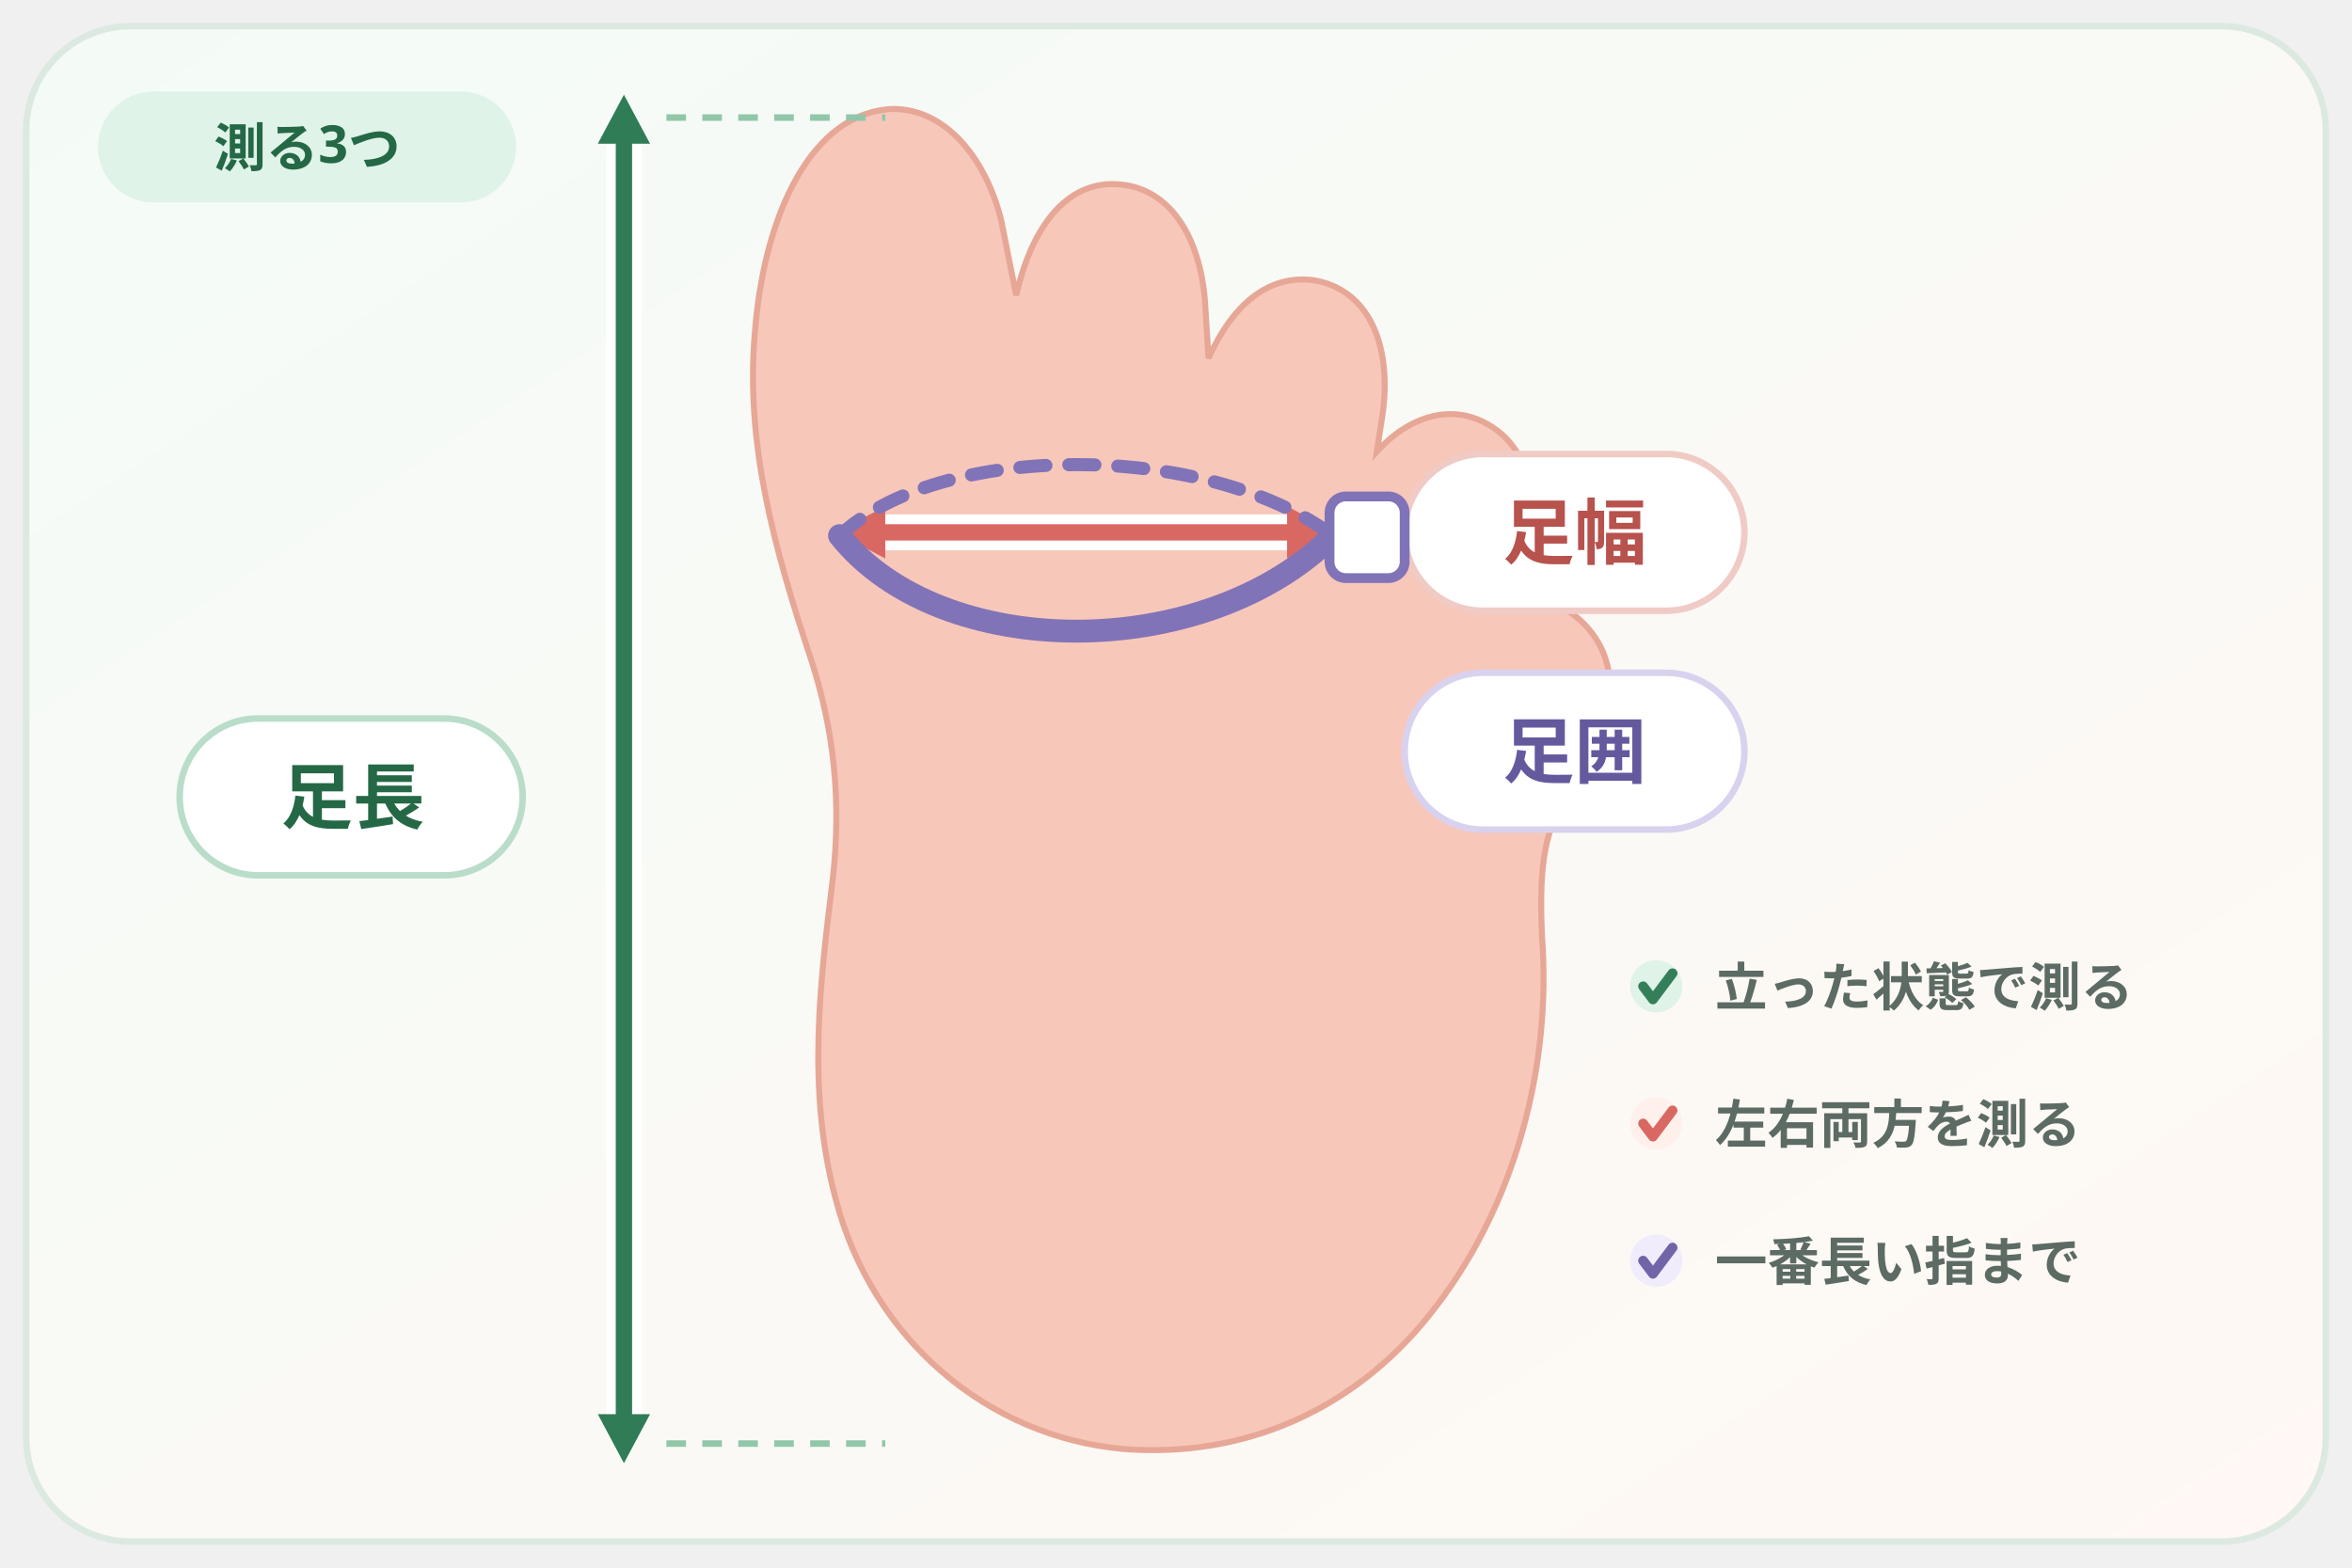
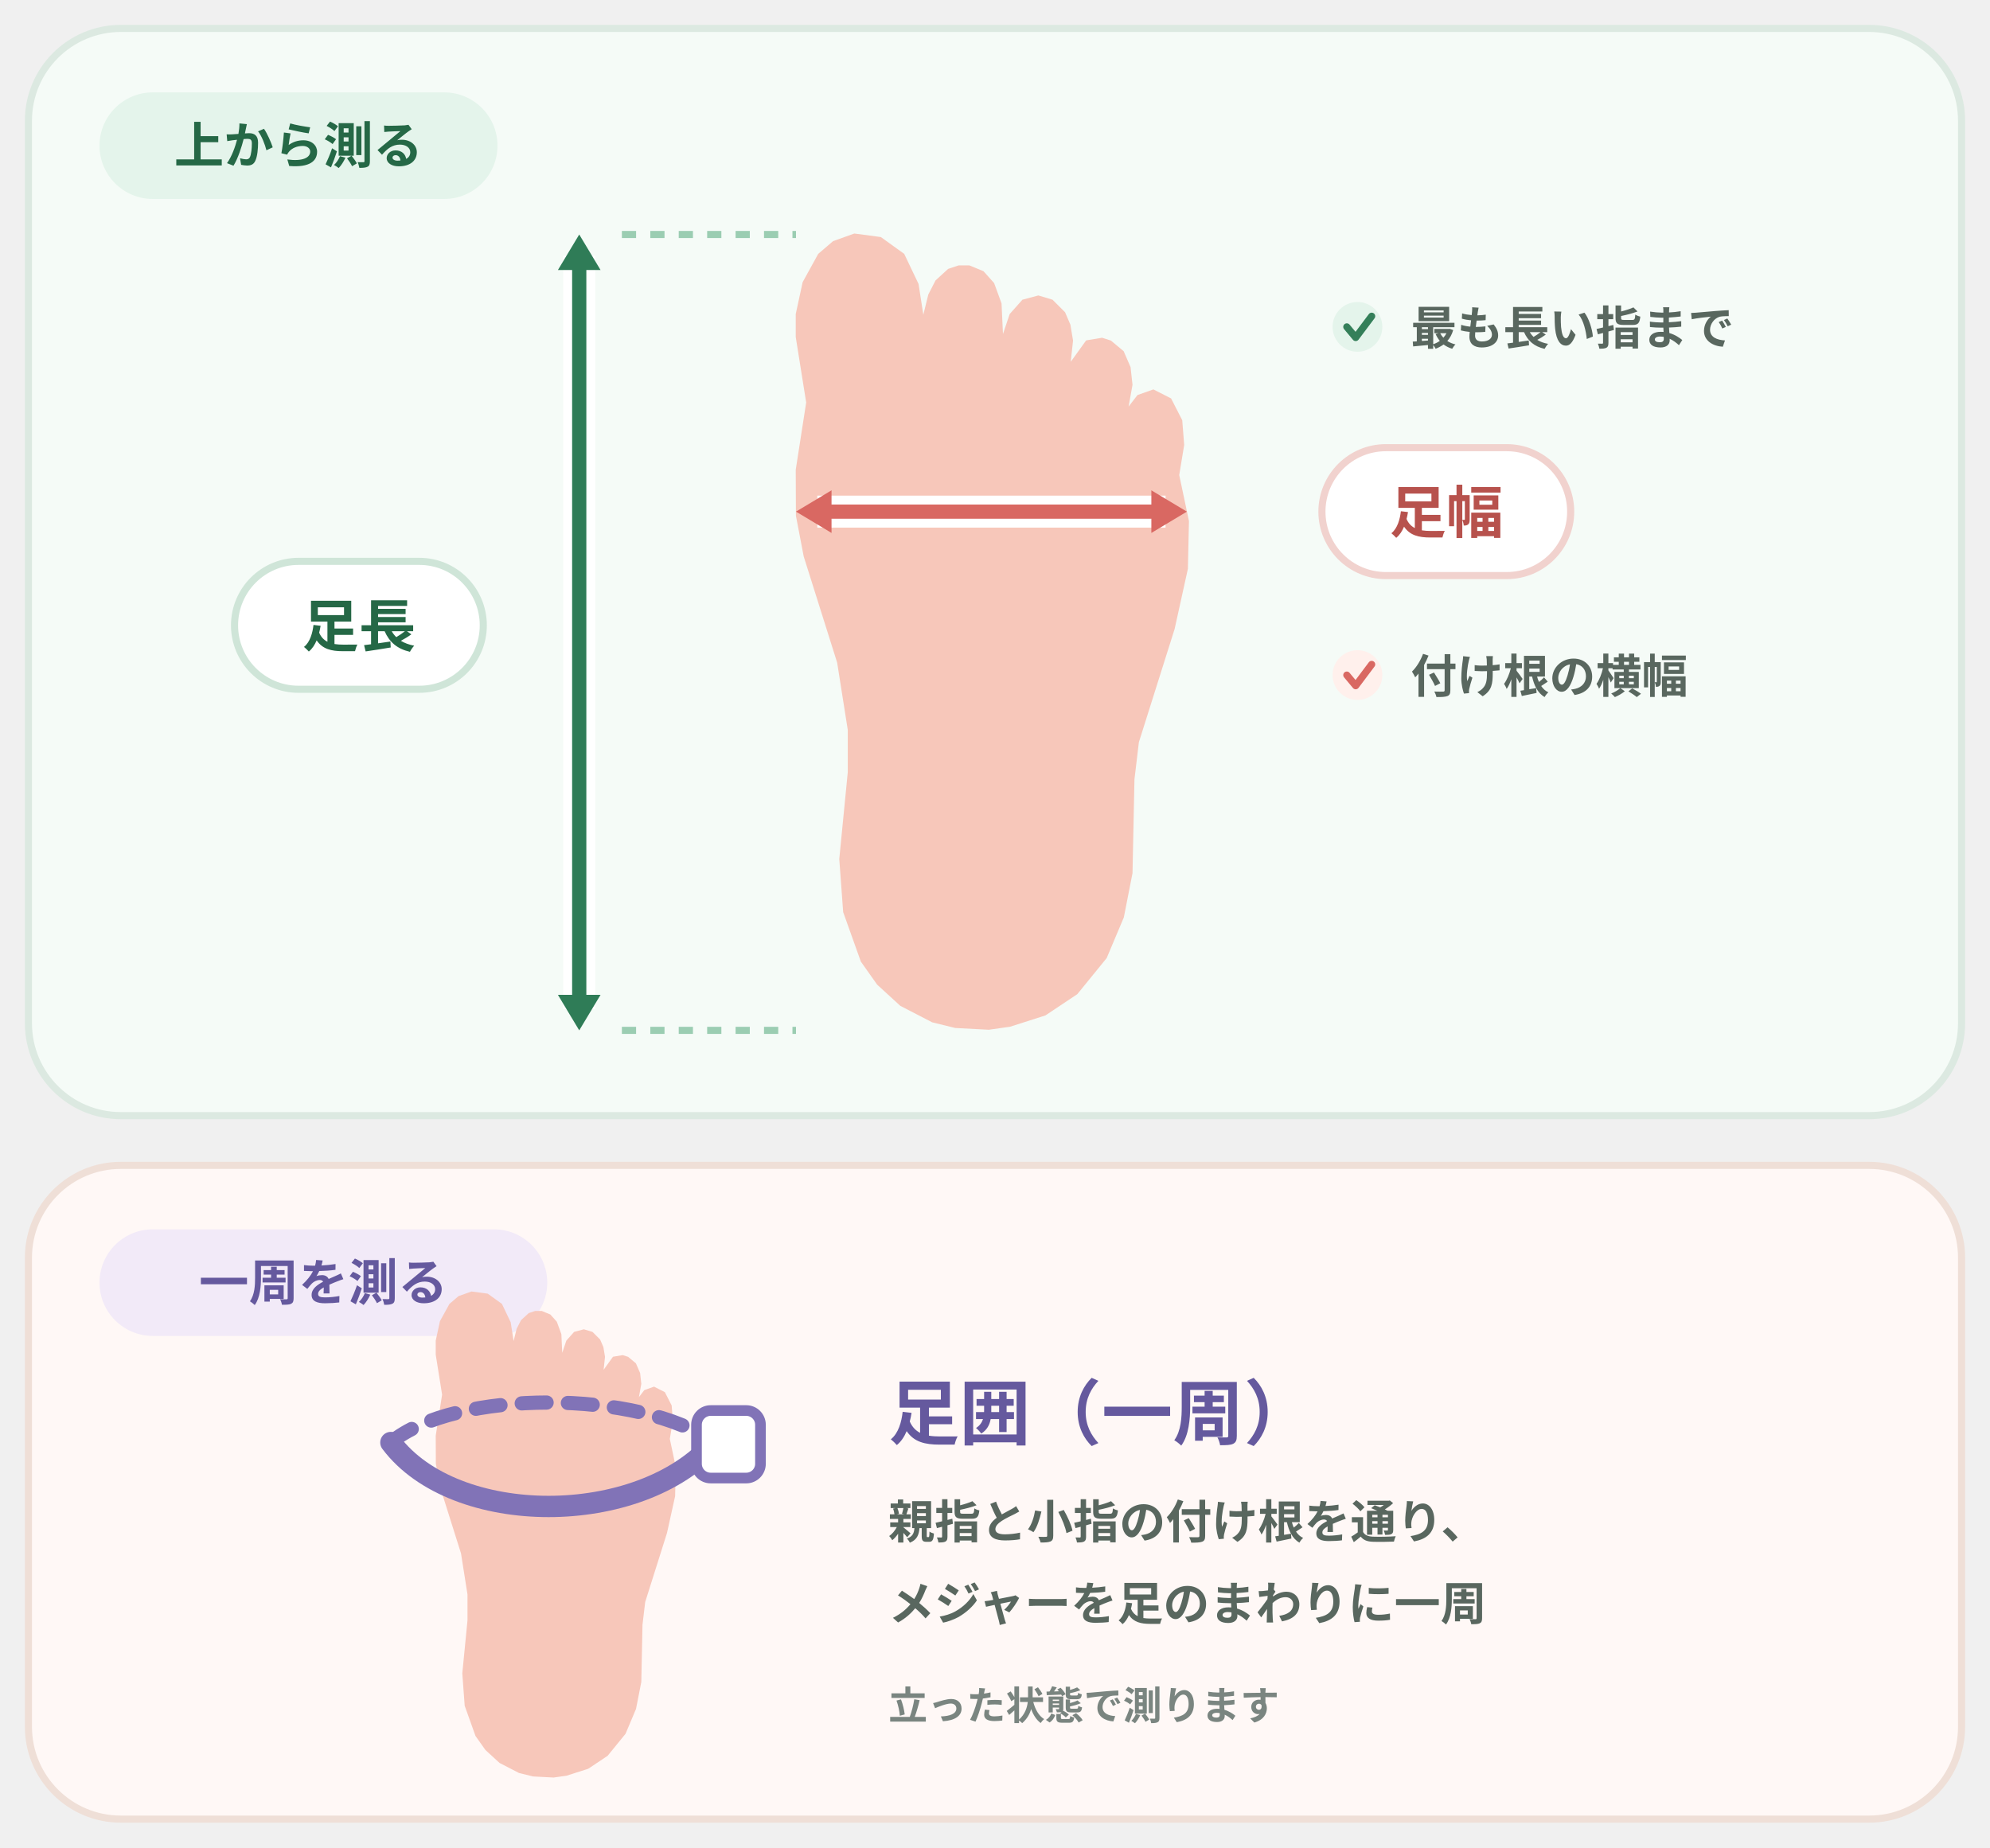
- <svg xmlns="http://www.w3.org/2000/svg" viewBox="0 0 720 480" role="img" aria-labelledby="title desc">
+ <svg xmlns="http://www.w3.org/2000/svg" xmlns:xlink="http://www.w3.org/1999/xlink" viewBox="0 0 560 520" role="img" aria-labelledby="title desc">
  <defs>
-     <linearGradient id="paper" x1="0" y1="0" x2="1" y2="1">
-       <stop offset="0" stop-color="#f4fbf7" />
-       <stop offset="1" stop-color="#fff8f4" />
-     </linearGradient>
-     <path id="foot" d="M58 8c18 0 31 17 36 37l5 25c5-22 16-37 32-37 19 0 30 18 31 42l1 16c8-18 20-28 35-26 18 3 26 21 23 44l-2 13c11-12 25-16 37-9 16 9 18 31 8 50l-6 10c12-5 25-1 33 10 11 15 5 38-9 55-8 10-9 26-8 46 3 41-8 89-38 126-25 31-61 47-101 44-46-4-84-37-96-83-10-37-5-74-1-107 3-27 0-50-7-72C18 153 9 119 12 83 15 43 31 9 58 8Z" />
+     <path id="child-foot" d="M45 11.5L60 13.5L73.2 23L81.3 40L84 57.4L86.8 46L90.9 38L98 31.5L104 29.5L110 29.5L118 32.8L124 39.5L128.2 51L129 68.3L132.8 57L140 48.9L149 46.5L157 48.9L164.1 56L167.1 63L168.6 72L167.3 84L176 71.9L185 70.4L190 72L197.2 78L201.1 87L202.2 97L200 109.3L205 102.8L214 99.6L224 104.7L230.3 117L231.4 131L228.6 148L234.1 174L233.5 201L226 235L205.8 299L203.3 320L202.2 373L197.3 398L187.6 421L171 441.4L153 453.4L133 459.8L121 461.5L102 460.5L89 457.3L71 448L57.9 436L48.7 423L38.7 395L36.5 365L41.3 316L41.3 292L35.3 254L16.4 194L12 171L11.9 145L17.8 107L11.9 70L11.9 57L15.8 39L24.6 23L33 15.8Z" />
    <style>
      text { font-family: "Zen Maru Gothic", "Hiragino Maru Gothic ProN", "Yu Gothic", sans-serif; }
-       .label { font-size: 22px; font-weight: 900; }
-       .note { fill: #5c6b63; font-size: 16px; font-weight: 700; }
+       .label { font-size: 16px; font-weight: 800; }
+       .note { fill: #59675F; font-size: 13px; font-weight: 600; }
    </style>
  </defs>
-   <rect x="8" y="8" width="704" height="464" rx="32" fill="url(#paper)" stroke="#dce9e1" stroke-width="2" />
-   <rect x="30" y="28" width="128" height="34" rx="17" fill="#dff3e8" />
-   <text x="94" y="51" text-anchor="middle" fill="#256846" font-size="16" font-weight="900">測る3つ</text>
-   <g transform="translate(220 26) scale(.92)" fill="#f7c7ba" stroke="#e7a796" stroke-width="2">
-     <use href="#foot" />
-   </g>
-   <line x1="191" y1="40" x2="191" y2="437" stroke="#fff" stroke-width="11" />
-   <line x1="191" y1="40" x2="191" y2="437" stroke="#2f7c57" stroke-width="5" />
-   <path d="M191 29l-8 15h16Z" fill="#2f7c57" />
-   <path d="M191 448l-8-15h16Z" fill="#2f7c57" />
-   <line x1="204" y1="36" x2="271" y2="36" stroke="#91c7a8" stroke-width="2" stroke-dasharray="6 5" />
-   <line x1="204" y1="442" x2="271" y2="442" stroke="#91c7a8" stroke-width="2" stroke-dasharray="6 5" />
-   <rect x="55" y="220" width="105" height="48" rx="24" fill="#fff" stroke="#b9ddc9" stroke-width="2" />
-   <text class="label" x="108" y="252" text-anchor="middle" fill="#256846">足長</text>
-   <line x1="267" y1="163" x2="398" y2="163" stroke="#fff" stroke-width="11" />
-   <line x1="267" y1="163" x2="398" y2="163" stroke="#d96862" stroke-width="5" />
-   <path d="M256 163l15-8v16Z" fill="#d96862" />
-   <path d="M409 163l-15-8v16Z" fill="#d96862" />
-   <rect x="430" y="139" width="104" height="48" rx="24" fill="#fff" stroke="#f0cbc5" stroke-width="2" />
-   <text class="label" x="482" y="171" text-anchor="middle" fill="#b7524d">足幅</text>
-   <path d="M257 164c31-29 112-29 151 0" fill="none" stroke="#8173b7" stroke-width="4" stroke-dasharray="8 7" stroke-linecap="round" />
-   <path d="M257 164c31 39 112 39 151 0" fill="none" stroke="#8173b7" stroke-width="7" stroke-linecap="round" />
-   <rect x="407" y="152" width="23" height="25" rx="5" fill="#fff" stroke="#8173b7" stroke-width="3" />
-   <rect x="430" y="206" width="104" height="48" rx="24" fill="#fff" stroke="#d9d2ee" stroke-width="2" />
-   <text class="label" x="482" y="238" text-anchor="middle" fill="#65599e">足囲</text>
-   <circle cx="507" cy="302" r="8" fill="#dff3e8" />
-   <path d="M503 302l3 4 6-8" fill="none" stroke="#347f59" stroke-width="3" stroke-linecap="round" stroke-linejoin="round" />
-   <text class="note" x="525" y="308">立った状態で測る</text>
-   <circle cx="507" cy="344" r="8" fill="#fff0ec" />
-   <path d="M503 344l3 4 6-8" fill="none" stroke="#d96862" stroke-width="3" stroke-linecap="round" stroke-linejoin="round" />
-   <text class="note" x="525" y="350">左右両方を測る</text>
-   <circle cx="507" cy="386" r="8" fill="#f0ecfb" />
-   <path d="M503 386l3 4 6-8" fill="none" stroke="#7164a7" stroke-width="3" stroke-linecap="round" stroke-linejoin="round" />
-   <text class="note" x="525" y="392">一番長い指まで</text>
+   <rect x="8" y="8" width="544" height="306" rx="26" fill="#F5FBF7" stroke="#DCE9E1" stroke-width="2" />
+   <rect x="28" y="26" width="112" height="30" rx="15" fill="#E4F4EB" />
+   <text x="84" y="46" text-anchor="middle" fill="#256846" font-size="14" font-weight="800">上から測る</text>
+   <use href="#child-foot" xlink:href="#child-foot" transform="translate(218 60) scale(.498)" fill="#F7C7BA" />
+   <line x1="163" y1="72" x2="163" y2="284" stroke="#FFFFFF" stroke-width="9" stroke-linecap="butt" />
+   <line x1="163" y1="72" x2="163" y2="284" stroke="#2F7C57" stroke-width="4" stroke-linecap="butt" />
+   <path d="M163 66L157 76H169Z" fill="#2F7C57" />
+   <path d="M163 290L157 280H169Z" fill="#2F7C57" />
+   <line x1="175" y1="66" x2="224" y2="66" stroke="#9BCDB2" stroke-width="2" stroke-dasharray="4 4" />
+   <line x1="175" y1="290" x2="224" y2="290" stroke="#9BCDB2" stroke-width="2" stroke-dasharray="4 4" />
+   <rect x="66" y="158" width="70" height="36" rx="18" fill="#FFFFFF" stroke="#CFE5D8" stroke-width="2" />
+   <text class="label" x="101" y="182" text-anchor="middle" fill="#256846">足長</text>
+   <line x1="230" y1="144" x2="328" y2="144" stroke="#FFFFFF" stroke-width="9" stroke-linecap="butt" />
+   <line x1="230" y1="144" x2="328" y2="144" stroke="#D96862" stroke-width="4" stroke-linecap="butt" />
+   <path d="M224 144L234 138V150Z" fill="#D96862" />
+   <path d="M334 144L324 138V150Z" fill="#D96862" />
+   <rect x="372" y="126" width="70" height="36" rx="18" fill="#FFFFFF" stroke="#F1D2CE" stroke-width="2" />
+   <text class="label" x="407" y="150" text-anchor="middle" fill="#B7524D">足幅</text>
+   <circle cx="382" cy="92" r="7" fill="#E4F4EB" />
+   <path d="M379 92L381.5 95L386 89" fill="none" stroke="#347F59" stroke-width="2" stroke-linecap="round" stroke-linejoin="round" />
+   <text class="note" x="397" y="97">最も長い指まで</text>
+   <circle cx="382" cy="190" r="7" fill="#FFF0EC" />
+   <path d="M379 190L381.5 193L386 187" fill="none" stroke="#D96862" stroke-width="2" stroke-linecap="round" stroke-linejoin="round" />
+   <text class="note" x="397" y="195">付け根の横幅</text>
+   <rect x="8" y="328" width="544" height="184" rx="26" fill="#FFF8F6" stroke="#EFDFD7" stroke-width="2" />
+   <rect x="28" y="346" width="126" height="30" rx="15" fill="#F2EAF8" />
+   <text x="91" y="366" text-anchor="middle" fill="#65599E" font-size="14" font-weight="800">一周を測る</text>
+   <use href="#child-foot" xlink:href="#child-foot" transform="translate(119 360) scale(.304)" fill="#F7C7BA" />
+   <path d="M110 406C128 391 180 391 201 406" fill="none" stroke="#8173B7" stroke-width="4" stroke-dasharray="7 6" stroke-linecap="round" />
+   <path d="M110 406C128 430 180 430 201 406" fill="none" stroke="#8173B7" stroke-width="6" stroke-linecap="round" />
+   <rect x="196" y="397" width="18" height="19" rx="4" fill="#FFFFFF" stroke="#8173B7" stroke-width="3" />
+   <text x="250" y="405" fill="#65599E" font-size="20" font-weight="900">足囲（一周）</text>
+   <text class="note" x="250" y="433">親指と小指の付け根を通り、</text>
+   <text class="note" x="250" y="456">メジャーを足のまわりに一周</text>
+   <text x="250" y="484" fill="#7A8580" font-size="11" font-weight="600">立った状態で測ります</text>
</svg>
